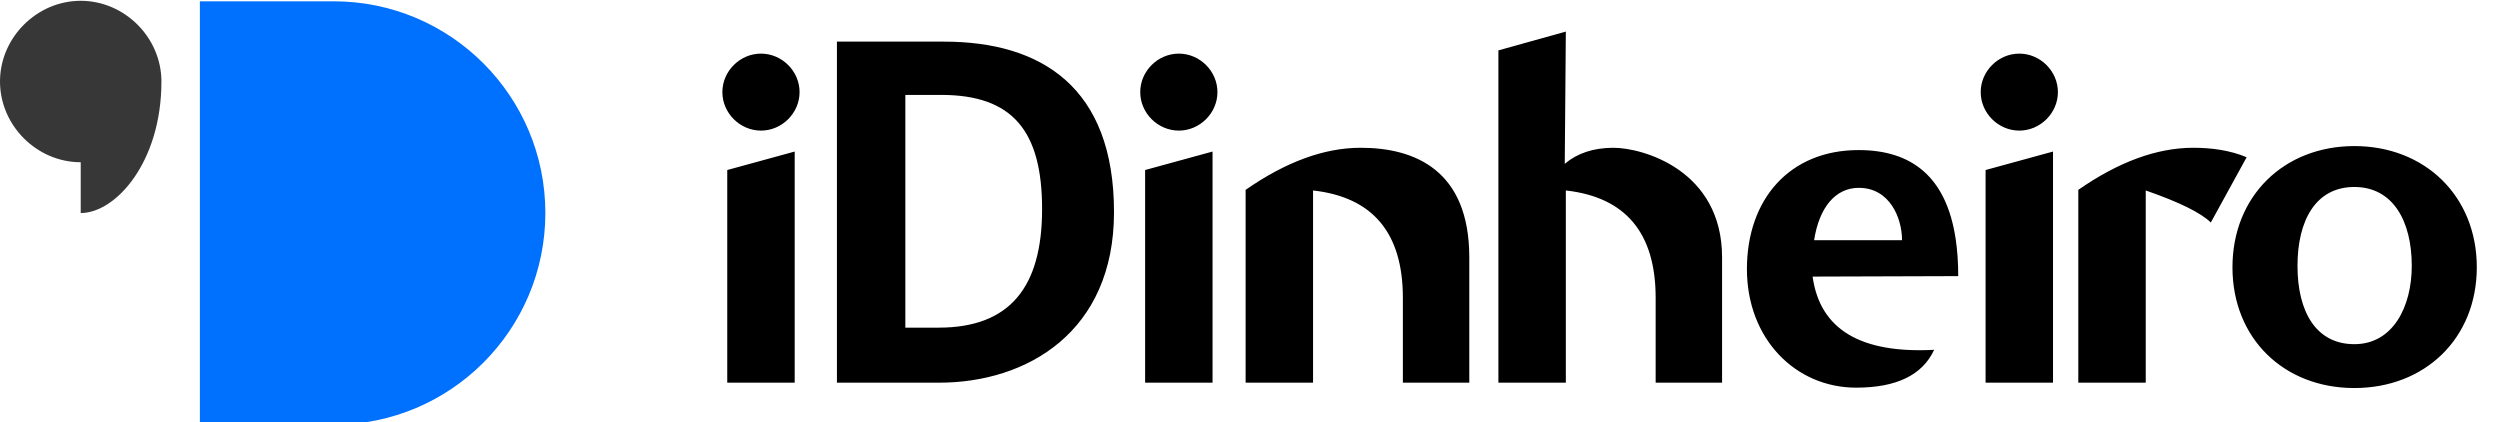
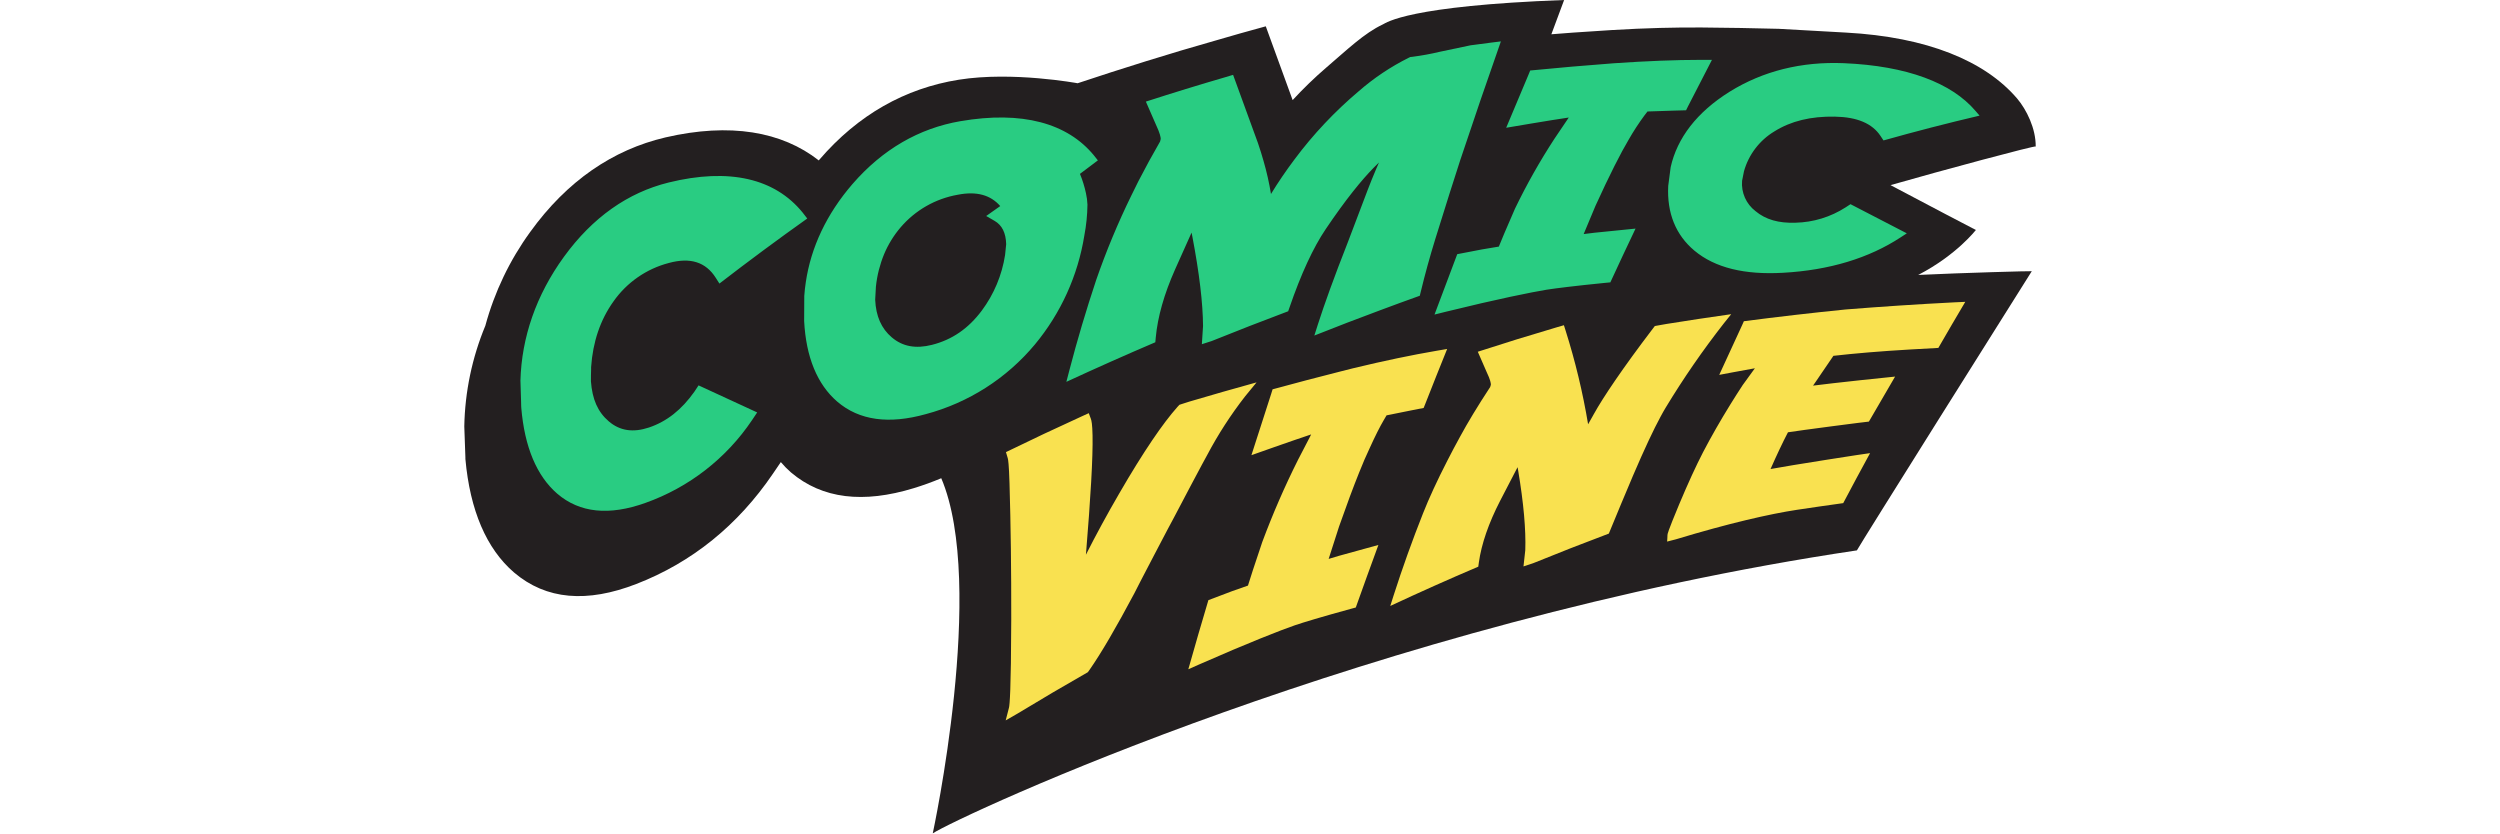
- <svg xmlns="http://www.w3.org/2000/svg" className="idinheiro_svg__block__icon--logoidhdefault idinheiro_svg__icon__logo" viewBox="0 0 1900 320" width="190px" height="32px">
-   <path d="M713.685 290.837c66.85 0 132.957-38.51 132.957-129.599 0-94.792-54.965-129.598-129.244-129.598h-81.334v259.197h77.62Zm-.287-41.828h-25.34V72.13h27.177c54.352 0 76.754 27.33 76.754 86.777 0 59.449-24.606 90.103-78.59 90.103ZM895.914 99.257c15.97 0 29.34-13.33 29.34-29.252 0-15.922-13.37-29.252-29.34-29.252s-29.34 13.33-29.34 29.252c0 15.922 13.37 29.252 29.34 29.252Zm25.625 191.58V115.179l-51.251 14.04v161.618h51.251Zm613.131-191.58c15.97 0 29.34-13.33 29.34-29.252 0-15.922-13.37-29.252-29.34-29.252s-29.34 13.33-29.34 29.252c0 15.922 13.37 29.252 29.34 29.252Zm-122.156 14.795c40.517 0 66.713 20.4 73.795 67.522 1.283 8.537 1.939 17.95 1.939 28.277l-110.661.358c5.512 40.029 36.298 58.58 92.359 55.655-8.865 19.17-28.627 28.756-59.287 28.756-45.99 0-83.002-36.981-83.002-90.125 0-53.143 32.49-90.443 84.857-90.443Zm147.782 1.127v175.658h-51.251V129.22l51.251-14.04Zm-147.616 27.579c-17.803 0-30.12 14.947-33.968 39.816l66.835.001c0-16.862-9.31-39.817-32.867-39.817ZM997.922 290.837V144.749c45.508 5.109 68.261 32.327 68.261 81.655v64.433h50.479V195.57c0-66.35-41.567-83.37-82.867-83.26-27.533.072-56.575 10.733-87.125 31.981v146.546h51.252Zm632.843 0V144.749c25.402 8.82 41.885 16.94 49.45 24.361l27.236-49.606c-12.519-5.264-26.681-7.232-40.813-7.195-27.533.073-56.575 10.734-87.125 31.982v146.546h51.252Zm-440.73 0V144.749c45.508 5.109 68.262 32.327 68.262 81.655v64.433h50.478V195.57c0-66.35-60.423-83.37-82.867-83.26-14.962.072-27.195 4.138-36.699 12.196L1190.036 24l-51.252 14.304v252.533h51.252Zm599.288 4.073c53.558 0 93.043-37.653 93.043-91.778 0-54.126-39.485-92.114-93.043-92.114-53.559 0-92.653 37.988-92.653 92.114 0 54.125 39.094 91.778 92.653 91.778Zm-.028-33.338c-29.394 0-43.2-25.084-43.2-59.523 0-34.438 13.806-59.948 43.2-59.948 29.395 0 43.647 25.935 43.647 59.948 0 31.037-14.252 59.523-43.647 59.523ZM578.34 99.257c15.97 0 29.34-13.33 29.34-29.252 0-15.922-13.37-29.252-29.34-29.252S549 54.083 549 70.005c0 15.922 13.37 29.252 29.34 29.252ZM603.966 290.837V115.179l-51.252 14.04v161.618z" />
-   <path d="M61.343 123.301v38.614c26.563 0 61.343-38.614 61.343-99.96 0-33.392-27.954-61.347-61.343-61.347C27.953.608 0 28.563 0 61.955 0 95.345 27.954 123.3 61.343 123.3Z" fill="#373737" />
-   <path d="M414.47 161.872c0 88.853-72.03 160.882-160.882 160.882h-101.68V.99h101.68C342.44.99 414.47 73.02 414.47 161.872Z" fill="#0071FF" />
+ <svg width="150.00" height="50.00" viewBox="0 0 613.85 325.53" aria-hidden="true" class="symbol symbol-logo-comicvine">
+   <path d="m613.85 57.23-.3-.34.3.34c.07-7-3.57-14.41-7.29-18.78-12.55-14.65-35.11-24-66.81-25.72-7.16-.39-26.22-1.48-26.22-1.47q-15-.4-30-.52c-10.1-.08-22 .2-35.27 1 .06 0-15.19 1-15.18 1s-4.68.34-8.43.65L429.63 0c-61 2.27-69.37 8.85-70.79 9.52-7.38 3.48-13.84 9.81-22.11 16.87a158.82 158.82 0 0 0-13.15 12.71c-2.29-6.3-10.48-28.79-10.49-28.82q-10 2.72-19.9 5.63c-17 4.8-36.78 11-53.6 16.61 0 0-25.42-4.73-46.41-1.38s-39.37 13.68-54.44 31.2l-.26.33c-14.43-11.32-34.65-14.83-59.87-9-20.67 4.84-38.54 17.09-52.83 36.9a112.31 112.31 0 0 0-17.56 36.67A107.76 107.76 0 0 0 0 166.57s.43 12.11.43 12.11v.61c1.8 20.09 8.24 35.09 19 44.34 12.6 10.73 28.55 11.94 47.78 4.49 21.82-8.45 39.68-23 53.3-43 0 0 1.75-2.59 3.14-4.61a37.91 37.91 0 0 0 3.92 4c12.31 10.44 28.34 12.2 48 6.19a112.78 112.78 0 0 0 10.75-3.89c17.74 41.62-3.32 138.68-3.32 138.72 10.5-6.74 171.69-82.35 361-110.53 1.46-2.77 60-95.9 68.32-109.06 0-.1-26.74.62-44.37 1.46 15.07-7.8 22.53-17.6 22.54-17.56s-20.58-10.73-33.35-17.52c19.68-5.65 56.63-15.59 56.71-15.09Zm-.56-.64Zm.19.22-.13-.15Z" style="fill:#231f20" />
+   <path d="M89.89 153c-5 7.07-10.78 11.65-17.75 14-6.22 2.06-11.33 1.31-15.67-2.38s-6.48-8.67-7-15.64c0-1.56 0-3.12.07-4.68v-.88c.66-9.82 3.59-18.49 8.75-25.69a38.17 38.17 0 0 1 21.61-15c8.41-2.3 14.43-.35 18.32 5.78l1.44 2.26q17-13.11 34.31-25.41L132.14 83c-10.77-13.23-28.52-17.56-52.38-11.69-15.83 3.93-29.63 13.57-40.83 29-10.89 15-16.53 31.47-17 48.35 0 0 .15 5 .25 8.14 0 1.44.08 2.5.08 2.5 1.27 15.24 6 26.56 14 33.51 8.86 7.62 20.39 8.68 34.47 3.65a84.14 84.14 0 0 0 41.68-32.35l2-3q-11.41-5.23-22.9-10.57ZM243.43 79.93a24.43 24.43 0 0 0-.58-4.43 44.5 44.5 0 0 0-2.35-7.58c1.86-1.41 7-5.29 7-5.27l-1.5-1.89c-10.37-12.66-28.06-17.58-52.27-13.41-16.07 2.78-30.29 10.94-42.1 24.55-10.14 11.75-16.21 24.72-18.22 38.29-.27 1.79-.48 3.59-.6 5.4l-.05 9.82c.73 14.09 5.11 24.73 12.93 31.48 8.64 7.4 20.23 8.89 34.58 4.89a83.52 83.52 0 0 0 42.67-27.27A88.58 88.58 0 0 0 242.21 92a68.6 68.6 0 0 0 1.22-12.07Zm-32.18 19.68a49 49 0 0 1-9.11 21.74c-5.24 7-11.59 11.37-19.45 13.36-6.33 1.6-11.45.68-15.69-2.92-4.08-3.45-6.21-8.28-6.49-14.7q.13-2.56.28-5.11A45.6 45.6 0 0 1 164 99.27a39.81 39.81 0 0 1 6.46-10.48 38 38 0 0 1 22.27-12.71c7.48-1.48 12.89.13 16.63 4.42-.9.62-5.49 3.88-5.49 3.88l2.25 1.3 1 .58c2.94 1.69 4.43 4.67 4.56 9.11ZM384.85 75.67Q387 69 389.09 62.44 396.9 39 404.93 16.17l-4.24.53s-7.61 1-7.63 1-11.91 2.49-11.91 2.51a103 103 0 0 1-10.93 2l-.68.06-.61.29a92.35 92.35 0 0 0-19.55 13.09 160 160 0 0 0-25.08 26.63c-3.26 4.35-6.34 8.84-9.18 13.5a108 108 0 0 0-2.89-12.84c-.65-2.28-1.35-4.6-2.18-7l-9.73-26.7-2.79.84q-15.69 4.57-31.28 9.61l3.93 9c1.61 3.4 1.86 4.94 1.87 5.57 0 0-.19.75-.24 1a367 367 0 0 0-8.46 15.49c-1 2-1.95 3.87-2.76 5.59a294.31 294.31 0 0 0-13.74 33c-3.95 11.86-7.47 23.72-10.46 35.22q-.6 2.29-1.2 4.6 17.29-8 34.75-15.46l.17-1.85c.73-8 3.25-16.95 7.54-26.58 0 0 3.6-8.13 6.45-14.4.1.49.18.82.28 1.39 2.75 14.41 4.14 26.16 4.2 35.1l-.46 7.1 3.82-1.23q14.89-6 29.9-11.64c.16-.47.33-.95.5-1.43 4.53-13.19 9.3-23.46 14.13-30.61 8-11.87 14.09-19.22 18.63-23.89.78-.8 1.52-1.53 2.21-2.19l-1.11 2.56c-1.26 3-2.34 5.62-3.19 7.87 0 0-7.94 20.82-7.92 20.87-5.27 13.39-9.17 24.22-11.66 32-.46 1.43-.92 2.86-1.37 4.31 8.54-3.42 17.11-6.68 25.7-9.88 5.16-1.92 10.32-3.84 15.49-5.67.12-.5.25-1 .37-1.5 1.63-6.77 3.55-13.73 5.69-20.66q2.77-8.93 5.54-17.7ZM478 41.59q4.67-9.19 9.38-18.21h-4.26c-9.78 0-21.24.45-34 1.33q-16.39 1.22-32.74 2.83c-.2.5-.4 1-.61 1.5q-4.4 10.35-8.77 20.87s17.55-3 24.45-4c-2.44 3.58-5.57 8.24-5.57 8.25a243.51 243.51 0 0 0-15.46 27.39s-4.14 9.54-4.13 9.56-1.34 3.21-2.16 5.22c-2.36.38-6.52 1.09-6.52 1.09l-9.73 1.87Q383.43 111 379 122.88l4.54-1.13c20.28-5 33.52-7.63 39.19-8.57 3.48-.55 11.14-1.51 22.78-2.67l2.18-.21q4.89-10.61 9.84-21-8 .76-16 1.61l-4.26.52c1.54-3.73 4.6-11 4.6-11 5.51-12.1 9.92-20.75 13-25.92a96.5 96.5 0 0 1 6.13-9.4l1.2-1.56c6.36-.24 15.07-.47 15.07-.47ZM539.6 81a37.74 37.74 0 0 1-19.6 6c-6.55.23-11.65-1.22-15.6-4.52a13.46 13.46 0 0 1-5.25-11.84c.24-1.24.49-2.49.74-3.73a26.53 26.53 0 0 1 11.88-15.58c6.49-4.06 14.22-5.93 23.6-5.77 8.76.16 14.61 2.67 17.84 7.52l1.18 1.78q18.7-5.27 37.53-9.69l-1.6-1.86c-9.32-10.92-26.73-17.59-51.46-18.63-16.42-.67-31.47 3-44.61 11.17-12.79 8-20.47 18.09-23 29.47l-.95 7.3c-.54 10.59 2.91 19.15 10.23 25.29 8.08 6.75 19.68 9.49 34.57 8.65 18.2-1 33.65-5.75 46-13.85l2.4-1.56q-10.95-5.63-22-11.39Z" style="fill:#29cc82" />
+   <path d="M305 154.85q2.24-2.75 4.49-5.48-13.14 3.62-26.22 7.5l-2.94.94-1 .33-.74.81c-5.63 6.33-13.14 17.23-22.76 33.84-4.7 8.09-9 16-13 23.9 1.85-22.39 2.76-38 2.59-46.59-.09-4.42-.4-5.81-.67-6.53l-.81-2.17-2.66 1.21q-14.9 6.78-29.69 14l.72 2.43c.13.44.45 2.27.67 9.78.49 16.17.71 34 .68 53-.07 28.34-.64 33.65-.88 34.59l-1.29 5 4.66-2.68q13.66-8.29 27.44-16.15l.58-.81c4.68-6.68 10.56-16.81 17.53-29.91 0-.18 15.45-29.75 15.49-29.63 0-.12 13-24.64 13.05-24.56A155.79 155.79 0 0 1 305 154.85ZM375.42 157.71q4.23-10.78 8.52-21.39l-4.11.7c-9.41 1.61-20.43 3.88-32.72 6.86l-4.43 1.12q-13.5 3.41-26.93 7.08l-.54 1.73q-3.9 11.94-7.73 24s16.21-5.76 23-8l.34-.12-.5 1c-2.15 4.11-4.61 8.88-4.61 8.88a324.05 324.05 0 0 0-14 32.18s-3.67 11-3.67 11-1.18 3.7-1.91 6c-2.25.78-6.2 2.17-6.2 2.18s-9.26 3.49-9.26 3.51q-4 13.38-7.84 27l4.3-1.91c19.25-8.47 31.86-13.38 37.26-15.25 3.32-1.14 10.64-3.35 21.77-6.4l2.09-.57q4.39-12.32 8.83-24.43-7.68 2.07-15.35 4.23l-4.08 1.22c1.36-4.28 4.08-12.7 4.08-12.69q4.44-12.63 7.81-21c1.49-3.72 2.82-6.84 4-9.29 2.27-5 4.16-8.74 5.62-11.21l1.11-1.89c6.11-1.26 14.49-2.89 14.49-2.89.19-.5.42-1.07.66-1.65ZM494.9 122.73q-12.66 1.79-25.29 3.82l-3 .53-1.54.28-.81 1.05c-11.87 15.58-19.51 27-22.92 33.17l-2.34 4.16a267.16 267.16 0 0 0-8.82-36.7l-.63-2-2.85.83q-15.44 4.54-30.79 9.53l3.49 8c1.45 3 1.63 4.35 1.62 4.91l-.27.87c-5 7.6-8.9 14.12-11.68 19.25-1.8 3.26-3.46 6.4-5 9.42-4 7.78-7.21 14.75-9.55 20.67a509.094 509.094 0 0 0-11.47 32l-1.33 4.19q17.11-8 34.38-15.35l.23-1.67c1-7.15 3.79-15.3 8.32-24.08 0 0 3.8-7.4 6.8-13.11.08.43.14.73.22 1.24 2.14 12.77 3.07 23.21 2.79 31.18l-.7 6.35 3.77-1.26q14.74-6 29.57-11.57 4.71-11.48 9.49-22.75c4.43-10.32 8-17.93 10.73-22.95.73-1.35 1.4-2.56 2-3.53A333.7 333.7 0 0 1 492 126.35ZM582 118.11q-21.22 1.08-42.38 2.78-19.92 2-39.77 4.59l-.63 1.42q-4.51 9.68-9 19.54s9.55-1.81 13.93-2.58c-2.2 3-4.78 6.59-4.78 6.59-1.66 2.53-3.26 5.05-4.83 7.59-3.86 6.24-7.43 12.48-10.64 18.62-2.72 5.27-5.85 12.07-9.3 20.28-4.6 11.06-4.6 11.67-4.6 12.13 0 .84-.09 1.66-.13 2.49l3.38-.87c20.75-6.29 36.75-9.93 47.35-11.54q9-1.36 18.06-2.61 5.21-9.87 10.49-19.53c0-.1-32.31 4.94-38.88 6.21 2.45-5.56 4.74-10.4 6.8-14.35 3.63-.62 31.61-4.26 31.62-4.18 1.43-2.49 2.87-4.91 4.3-7.39 2-3.4 3.94-6.83 5.93-10.19 0-.06-25.21 2.62-32.05 3.53l1-1.44s6.59-9.71 6.95-10.2c8.1-.92 18.12-1.79 30-2.48q5.47-.32 11-.61 5.24-9.11 10.52-18Z" style="fill:#f9e150" />
</svg>
